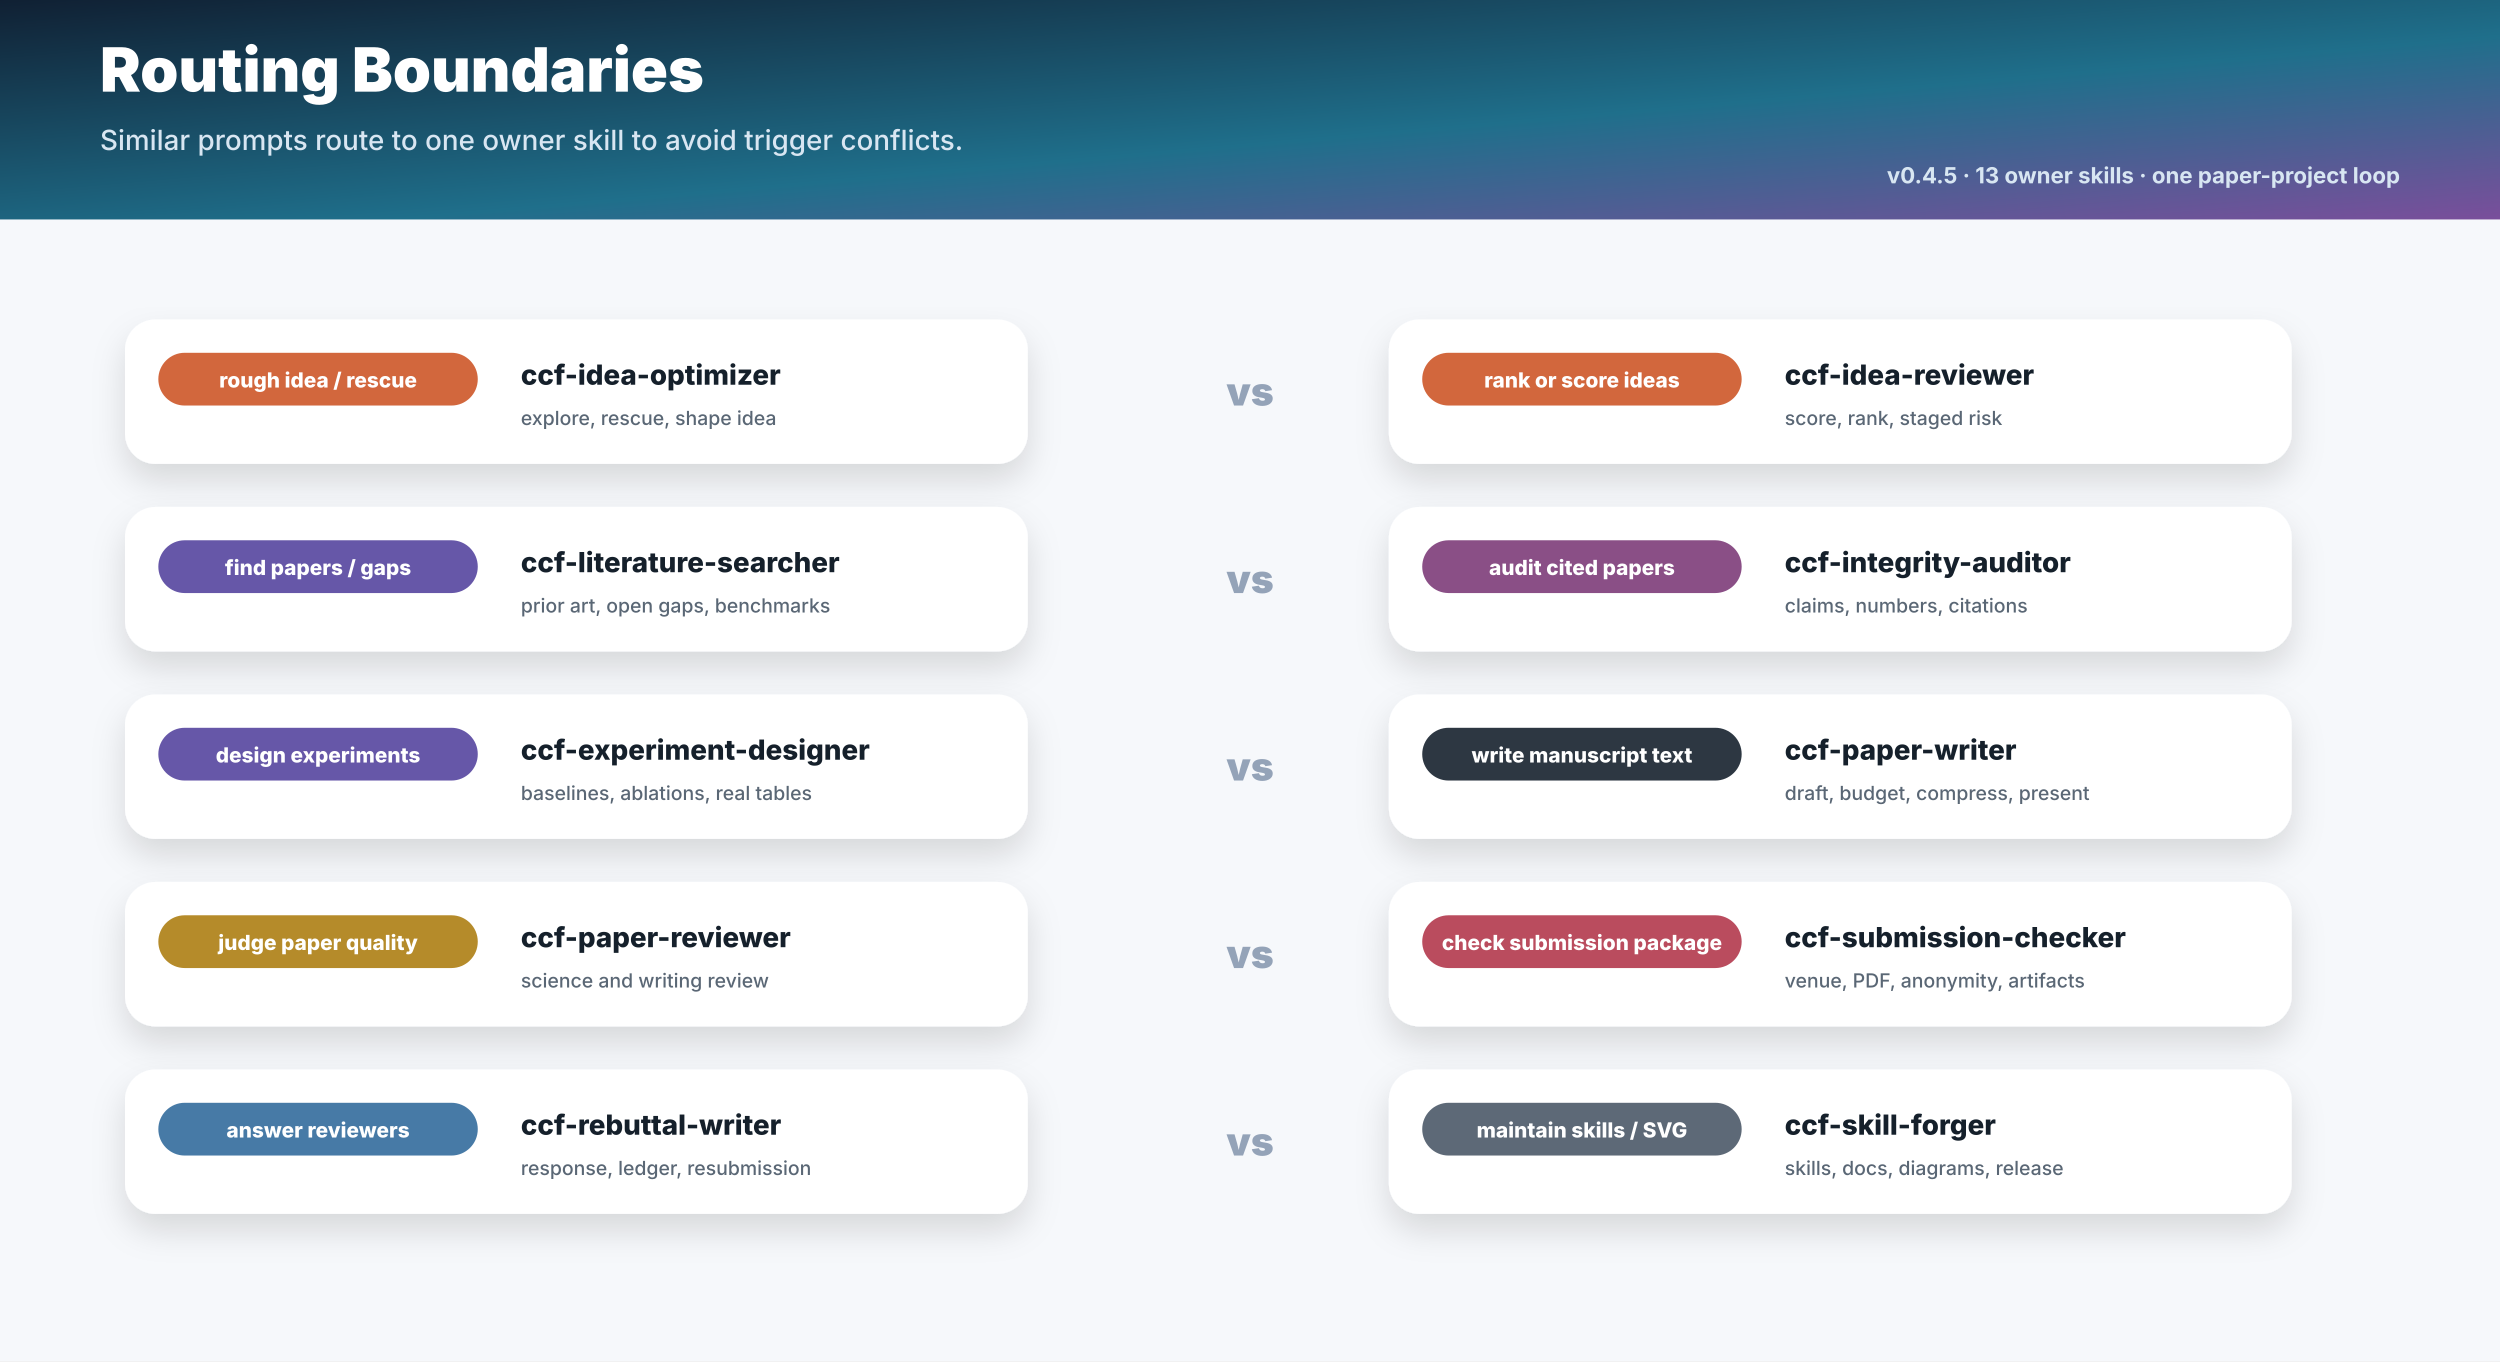
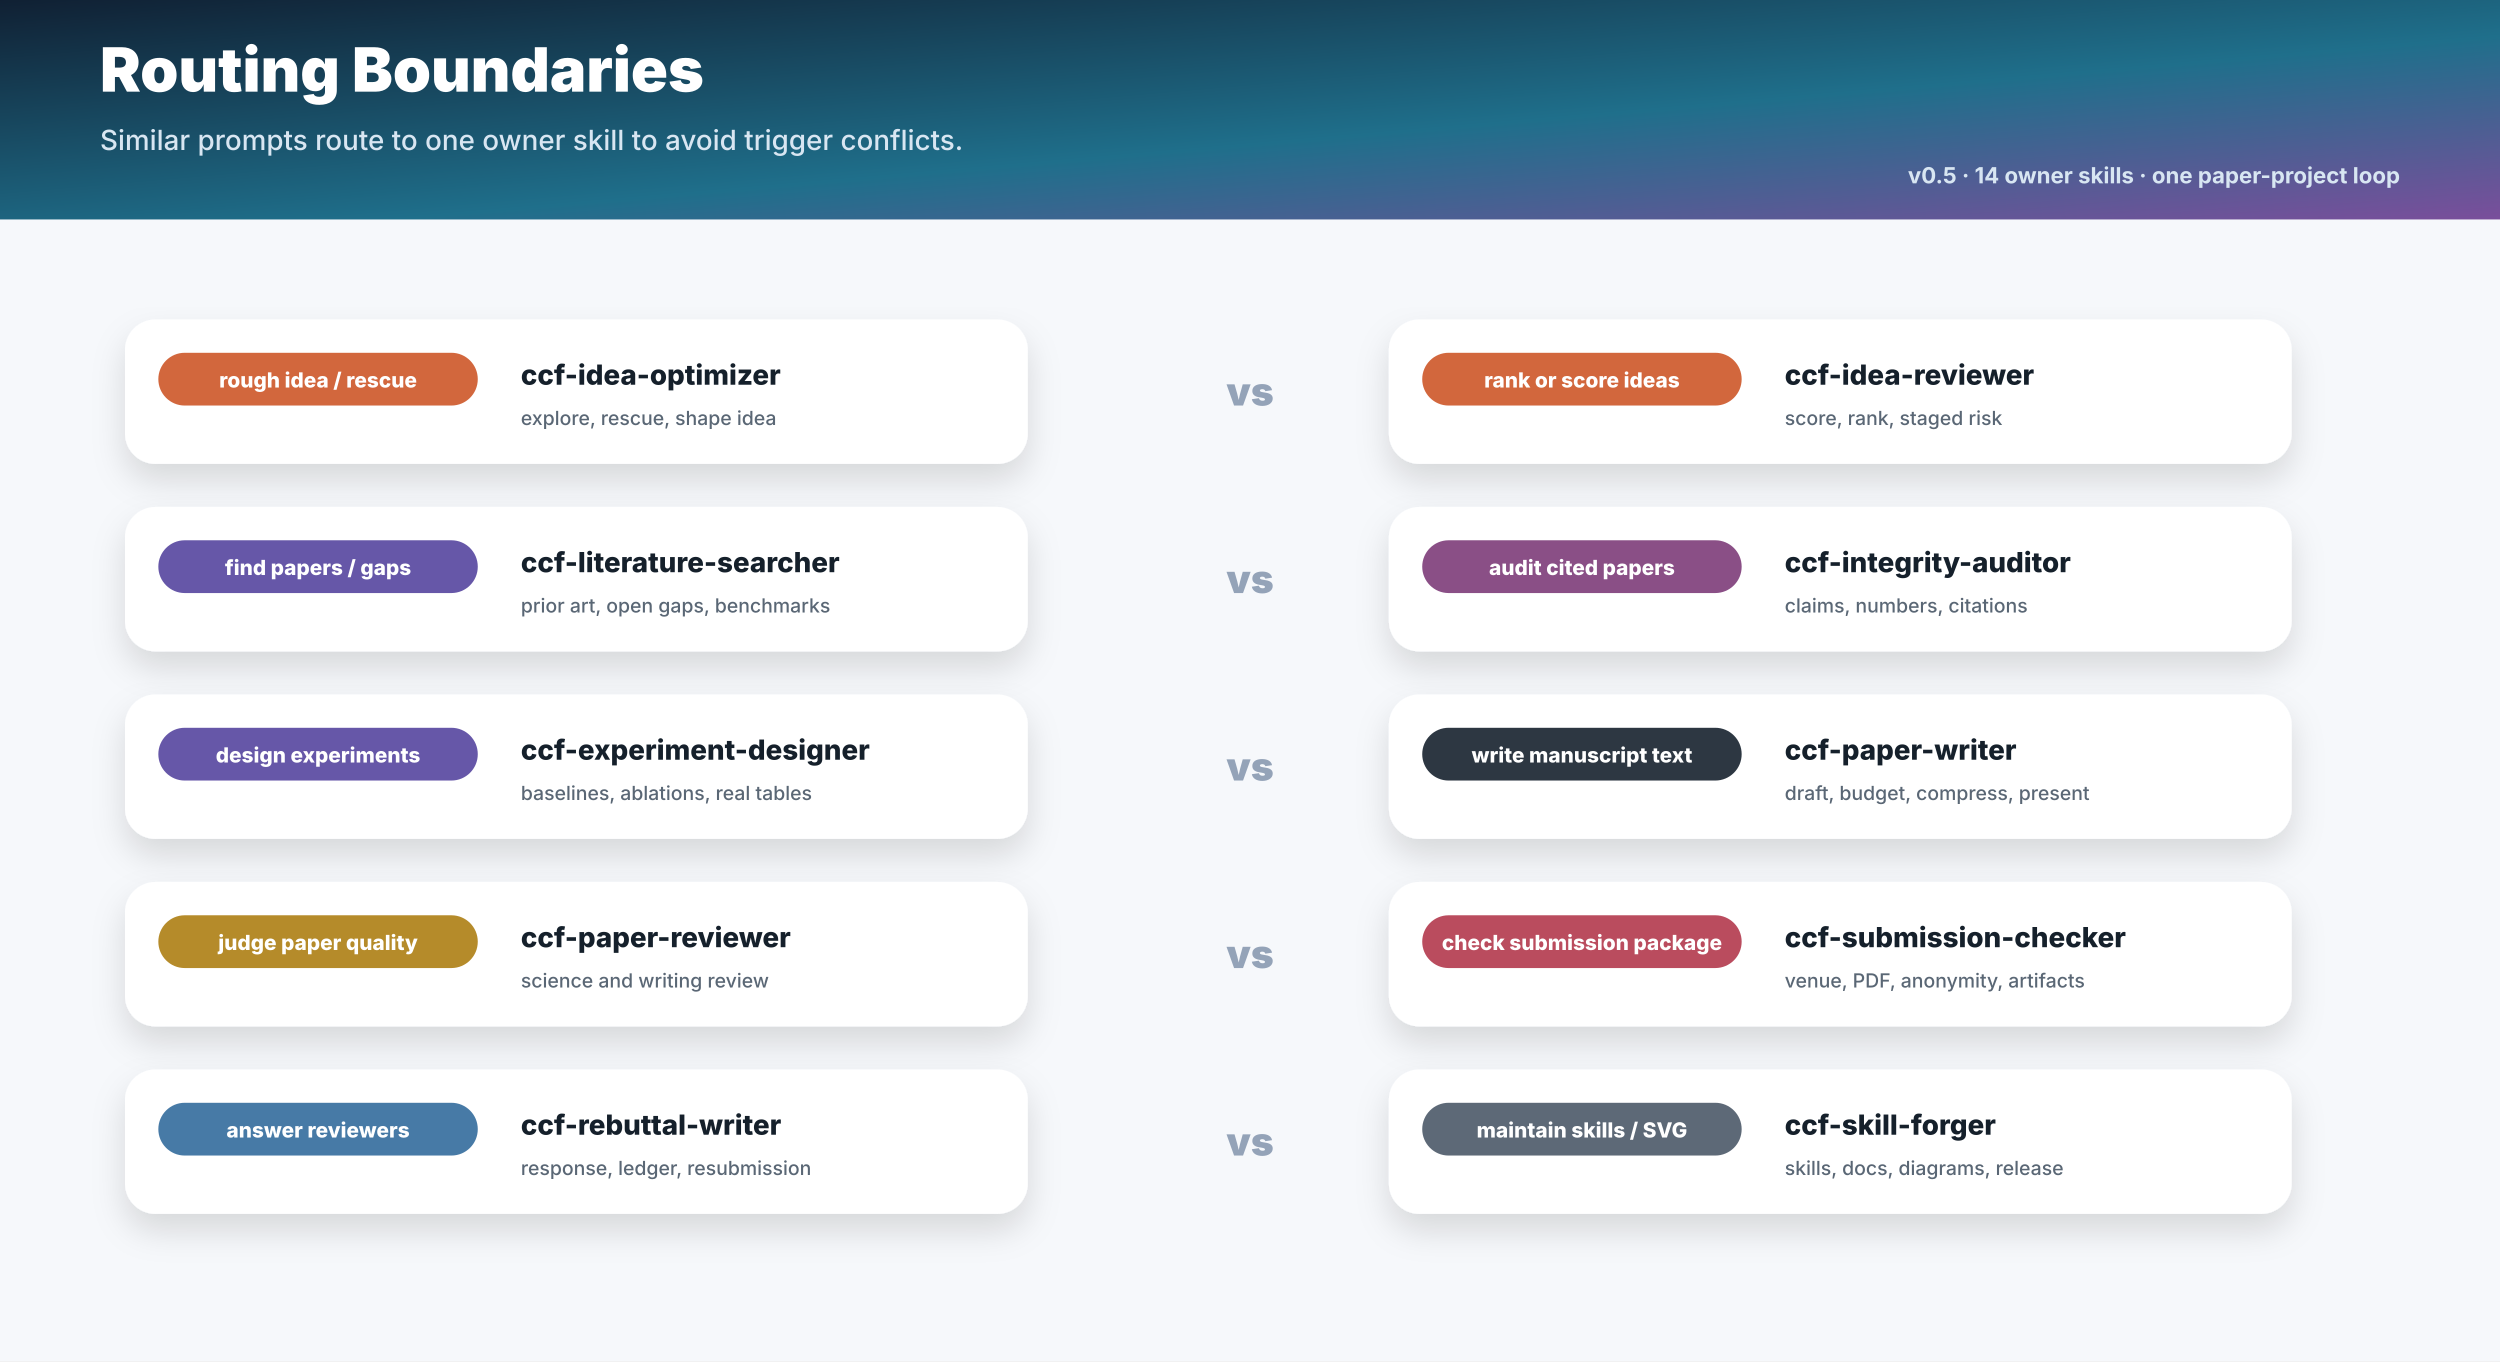
<svg xmlns="http://www.w3.org/2000/svg" width="1800" height="980" viewBox="0 0 1800 980">
  <defs>
    <linearGradient id="header" x1="0" y1="0" x2="1" y2="1">
      <stop offset="0" stop-color="#102033" />
      <stop offset="0.58" stop-color="#1F6F8B" />
      <stop offset="1" stop-color="#7A4E9B" />
    </linearGradient>
    <filter id="shadow" x="-20%" y="-20%" width="140%" height="160%">
      <feDropShadow dx="0" dy="12" stdDeviation="12" flood-color="#0B1826" flood-opacity="0.13" />
    </filter>
    <marker id="arrow" markerWidth="13" markerHeight="13" refX="11" refY="6.5" orient="auto">
      <path d="M2,2 L11,6.5 L2,11 Z" fill="#7B8794" />
    </marker>
  </defs>
  <style>text{font-family:Inter, Segoe UI, Arial, sans-serif;dominant-baseline:auto} .mono{font-family:Consolas,Menlo,monospace}</style>
  <rect x="0" y="0" width="1800" height="980" rx="0" fill="#F6F8FB" stroke="none" stroke-width="2" />
  <rect x="0" y="0" width="1800" height="158" rx="0" fill="url(#header)" stroke="none" stroke-width="2" />
  <text x="72" y="66" font-size="44" font-weight="850" fill="#FFFFFF" text-anchor="start">Routing Boundaries</text>
  <text x="72" y="108" font-size="20" font-weight="500" fill="#D8E6F2" text-anchor="start">Similar prompts route to one owner skill to avoid trigger conflicts.</text>
-   <text x="1728" y="132" font-size="16" font-weight="650" fill="#D8E6F2" text-anchor="end">v0.4.5 · 13 owner skills · one paper-project loop</text>
+   <text x="1728" y="132" font-size="16" font-weight="650" fill="#D8E6F2" text-anchor="end">v0.5 · 14 owner skills · one paper-project loop</text>
  <rect x="90" y="230" width="650" height="104" rx="22" fill="#FFFFFF" stroke="none" stroke-width="2" filter="url(#shadow)" />
  <rect x="114" y="254" width="230" height="38" rx="19" fill="#D2673D" stroke="none" stroke-width="2" />
  <text x="229" y="279" font-size="15" font-weight="760" fill="#FFFFFF" text-anchor="middle">rough idea / rescue</text>
  <text x="375" y="277" font-size="20" font-weight="820" fill="#15202B" text-anchor="start">ccf-idea-optimizer</text>
  <text x="375" y="306" font-size="14" font-weight="520" fill="#5A6775" text-anchor="start">explore, rescue, shape idea</text>
  <rect x="1000" y="230" width="650" height="104" rx="22" fill="#FFFFFF" stroke="none" stroke-width="2" filter="url(#shadow)" />
  <rect x="1024" y="254" width="230" height="38" rx="19" fill="#D2673D" stroke="none" stroke-width="2" />
  <text x="1139" y="279" font-size="15" font-weight="760" fill="#FFFFFF" text-anchor="middle">rank or score ideas</text>
  <text x="1285" y="277" font-size="20" font-weight="820" fill="#15202B" text-anchor="start">ccf-idea-reviewer</text>
  <text x="1285" y="306" font-size="14" font-weight="520" fill="#5A6775" text-anchor="start">score, rank, staged risk</text>
  <text x="900" y="292" font-size="28" font-weight="850" fill="#94A3B8" text-anchor="middle">vs</text>
  <rect x="90" y="365" width="650" height="104" rx="22" fill="#FFFFFF" stroke="none" stroke-width="2" filter="url(#shadow)" />
  <rect x="114" y="389" width="230" height="38" rx="19" fill="#6657A8" stroke="none" stroke-width="2" />
  <text x="229" y="414" font-size="15" font-weight="760" fill="#FFFFFF" text-anchor="middle">find papers / gaps</text>
  <text x="375" y="412" font-size="20" font-weight="820" fill="#15202B" text-anchor="start">ccf-literature-searcher</text>
  <text x="375" y="441" font-size="14" font-weight="520" fill="#5A6775" text-anchor="start">prior art, open gaps, benchmarks</text>
  <rect x="1000" y="365" width="650" height="104" rx="22" fill="#FFFFFF" stroke="none" stroke-width="2" filter="url(#shadow)" />
  <rect x="1024" y="389" width="230" height="38" rx="19" fill="#8A4F86" stroke="none" stroke-width="2" />
  <text x="1139" y="414" font-size="15" font-weight="760" fill="#FFFFFF" text-anchor="middle">audit cited papers</text>
  <text x="1285" y="412" font-size="20" font-weight="820" fill="#15202B" text-anchor="start">ccf-integrity-auditor</text>
  <text x="1285" y="441" font-size="14" font-weight="520" fill="#5A6775" text-anchor="start">claims, numbers, citations</text>
  <text x="900" y="427" font-size="28" font-weight="850" fill="#94A3B8" text-anchor="middle">vs</text>
  <rect x="90" y="500" width="650" height="104" rx="22" fill="#FFFFFF" stroke="none" stroke-width="2" filter="url(#shadow)" />
  <rect x="114" y="524" width="230" height="38" rx="19" fill="#6657A8" stroke="none" stroke-width="2" />
  <text x="229" y="549" font-size="15" font-weight="760" fill="#FFFFFF" text-anchor="middle">design experiments</text>
  <text x="375" y="547" font-size="20" font-weight="820" fill="#15202B" text-anchor="start">ccf-experiment-designer</text>
  <text x="375" y="576" font-size="14" font-weight="520" fill="#5A6775" text-anchor="start">baselines, ablations, real tables</text>
  <rect x="1000" y="500" width="650" height="104" rx="22" fill="#FFFFFF" stroke="none" stroke-width="2" filter="url(#shadow)" />
  <rect x="1024" y="524" width="230" height="38" rx="19" fill="#2D3742" stroke="none" stroke-width="2" />
  <text x="1139" y="549" font-size="15" font-weight="760" fill="#FFFFFF" text-anchor="middle">write manuscript text</text>
  <text x="1285" y="547" font-size="20" font-weight="820" fill="#15202B" text-anchor="start">ccf-paper-writer</text>
  <text x="1285" y="576" font-size="14" font-weight="520" fill="#5A6775" text-anchor="start">draft, budget, compress, present</text>
  <text x="900" y="562" font-size="28" font-weight="850" fill="#94A3B8" text-anchor="middle">vs</text>
  <rect x="90" y="635" width="650" height="104" rx="22" fill="#FFFFFF" stroke="none" stroke-width="2" filter="url(#shadow)" />
  <rect x="114" y="659" width="230" height="38" rx="19" fill="#B58B2A" stroke="none" stroke-width="2" />
  <text x="229" y="684" font-size="15" font-weight="760" fill="#FFFFFF" text-anchor="middle">judge paper quality</text>
  <text x="375" y="682" font-size="20" font-weight="820" fill="#15202B" text-anchor="start">ccf-paper-reviewer</text>
  <text x="375" y="711" font-size="14" font-weight="520" fill="#5A6775" text-anchor="start">science and writing review</text>
  <rect x="1000" y="635" width="650" height="104" rx="22" fill="#FFFFFF" stroke="none" stroke-width="2" filter="url(#shadow)" />
  <rect x="1024" y="659" width="230" height="38" rx="19" fill="#BA4C5E" stroke="none" stroke-width="2" />
  <text x="1139" y="684" font-size="15" font-weight="760" fill="#FFFFFF" text-anchor="middle">check submission package</text>
  <text x="1285" y="682" font-size="20" font-weight="820" fill="#15202B" text-anchor="start">ccf-submission-checker</text>
  <text x="1285" y="711" font-size="14" font-weight="520" fill="#5A6775" text-anchor="start">venue, PDF, anonymity, artifacts</text>
  <text x="900" y="697" font-size="28" font-weight="850" fill="#94A3B8" text-anchor="middle">vs</text>
  <rect x="90" y="770" width="650" height="104" rx="22" fill="#FFFFFF" stroke="none" stroke-width="2" filter="url(#shadow)" />
  <rect x="114" y="794" width="230" height="38" rx="19" fill="#477AA6" stroke="none" stroke-width="2" />
  <text x="229" y="819" font-size="15" font-weight="760" fill="#FFFFFF" text-anchor="middle">answer reviewers</text>
  <text x="375" y="817" font-size="20" font-weight="820" fill="#15202B" text-anchor="start">ccf-rebuttal-writer</text>
  <text x="375" y="846" font-size="14" font-weight="520" fill="#5A6775" text-anchor="start">response, ledger, resubmission</text>
  <rect x="1000" y="770" width="650" height="104" rx="22" fill="#FFFFFF" stroke="none" stroke-width="2" filter="url(#shadow)" />
  <rect x="1024" y="794" width="230" height="38" rx="19" fill="#5D6977" stroke="none" stroke-width="2" />
  <text x="1139" y="819" font-size="15" font-weight="760" fill="#FFFFFF" text-anchor="middle">maintain skills / SVG</text>
  <text x="1285" y="817" font-size="20" font-weight="820" fill="#15202B" text-anchor="start">ccf-skill-forger</text>
  <text x="1285" y="846" font-size="14" font-weight="520" fill="#5A6775" text-anchor="start">skills, docs, diagrams, release</text>
  <text x="900" y="832" font-size="28" font-weight="850" fill="#94A3B8" text-anchor="middle">vs</text>
</svg>
